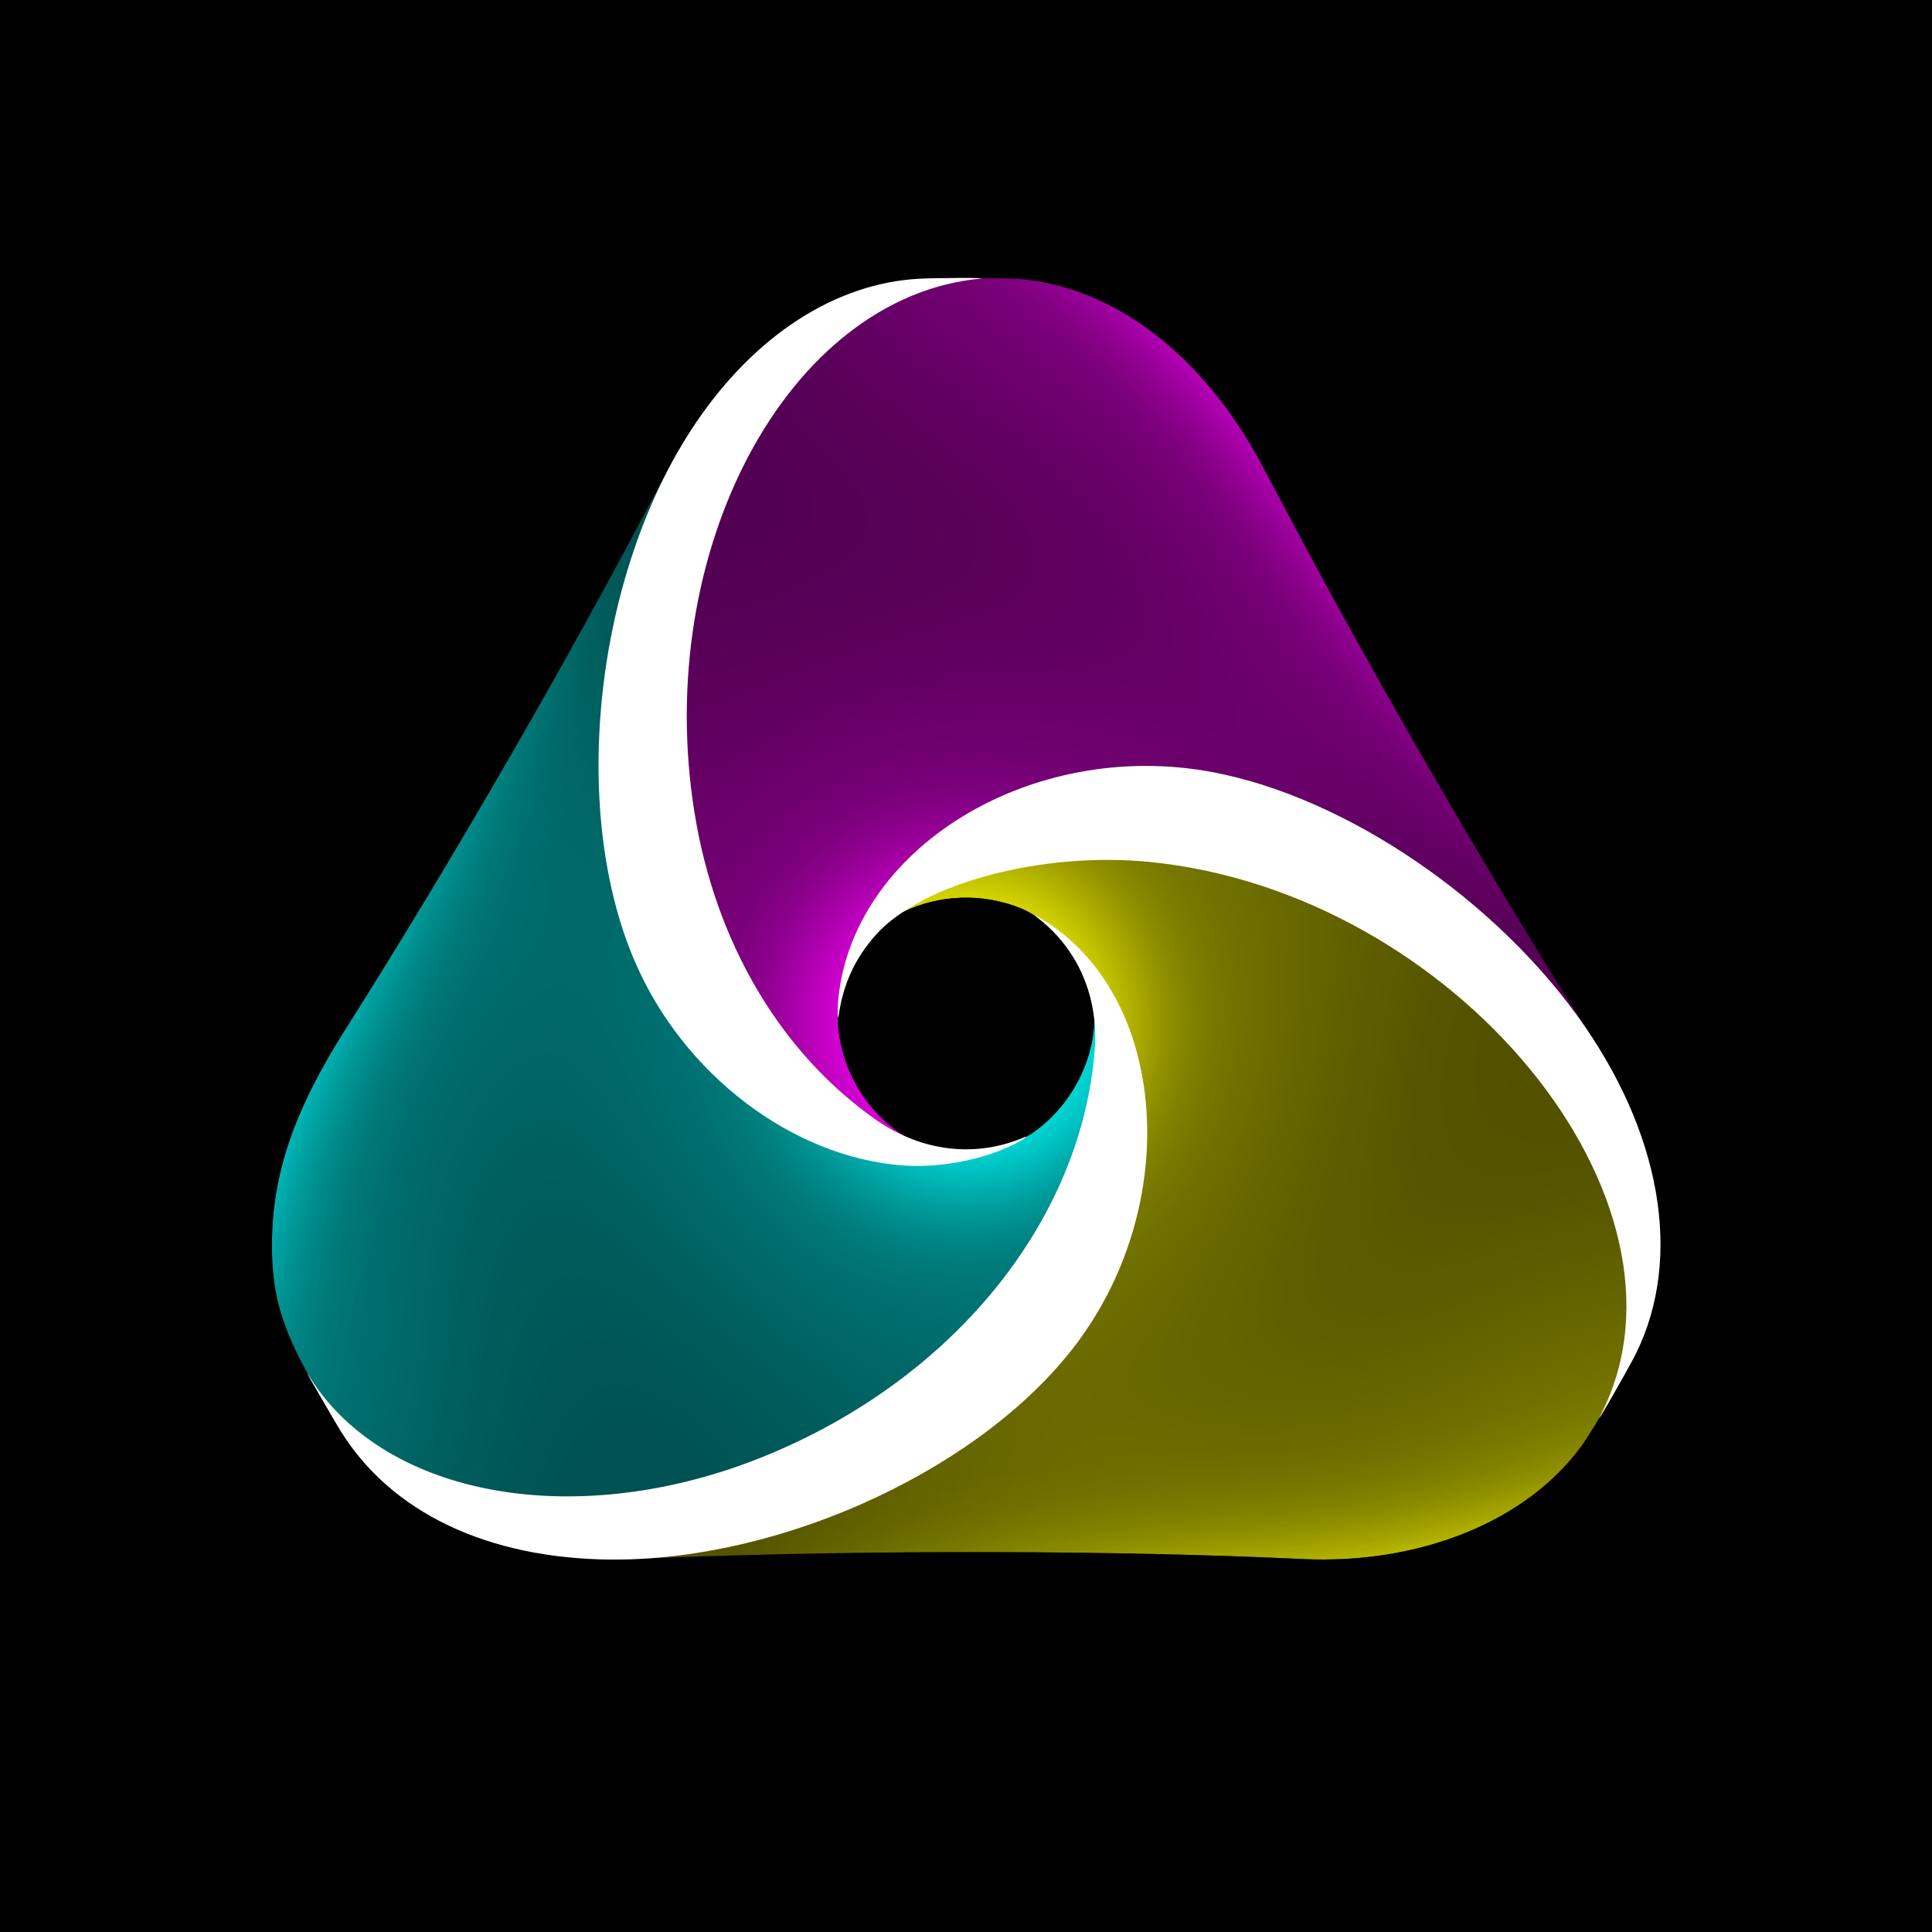
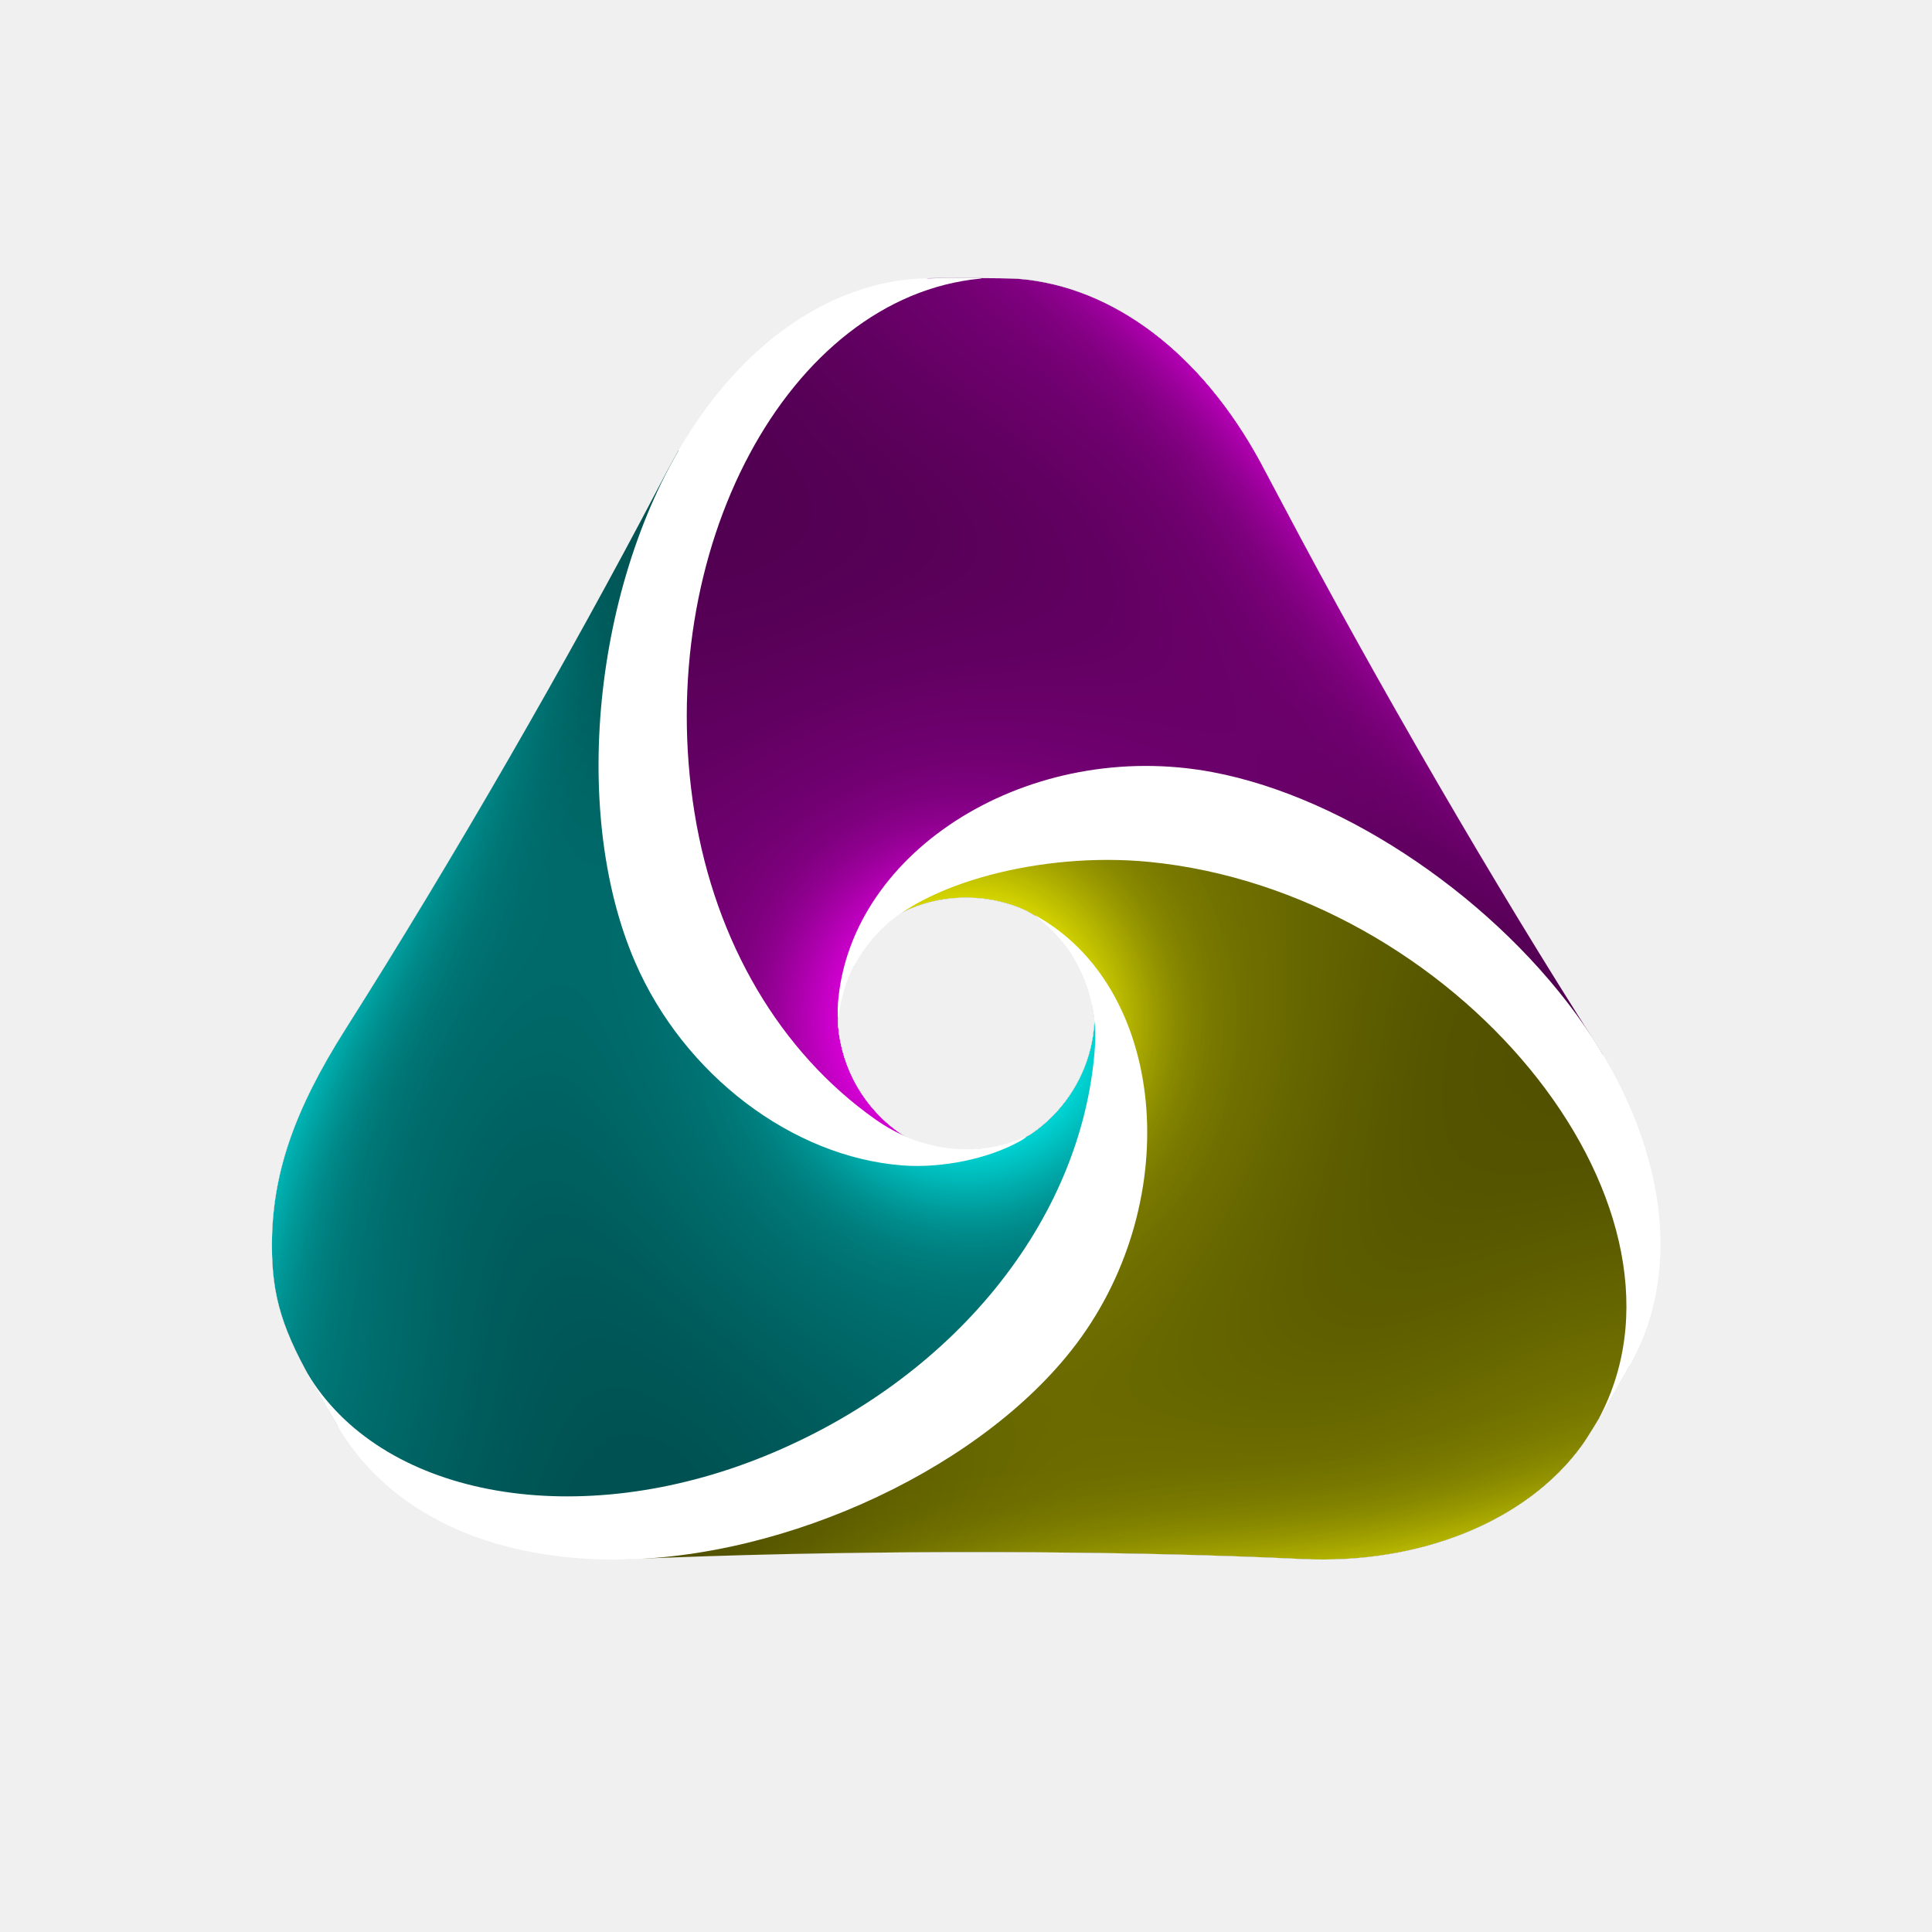
- <svg xmlns="http://www.w3.org/2000/svg" version="1.1" viewBox="0 0 1000 1000">
+ <svg xmlns="http://www.w3.org/2000/svg" version="1.1" viewBox="0 0 1e3 1e3">
  <defs>
    <mask id="mask69" maskUnits="userSpaceOnUse">
      <path d="m279.66 821.29c-72.901-2.416-128.94-31.386-157.62-81.48-1.904-3.326-7.088-12.255-11.518-19.842-20.686-35.422-27.035-55.841-27.022-86.911 0.017-42.475 13.054-80.715 44.329-130.02 63.298-99.8 133.4-221.2 188.34-326.16 12.328-23.553 18.689-34.005 29.26-48.083 34.685-46.191 79.737-73.267 126.13-75.807 8.849-0.484 53.272-0.318 59.937 0.225 56.746 4.62 109.55 44.612 144.99 109.8 1.589 2.924 7.671 14.38 13.514 25.458 55.724 105.64 128.02 230.14 188.41 324.46 38.953 60.839 48.61 128.66 25.654 180.18-4.792 10.754-27.694 50.45-34.631 60.028-32.967 45.512-97.112 71.548-167.89 68.146-108.35-5.208-258.26-5.55-379.76-0.867-24.95 0.962-33.813 1.145-42.114 0.87zm231.08-246.21c11.989-1.631 23.029-5.198 29.067-9.392 17.23-11.969 29.774-30.25 34.773-50.679 1.269-5.186 1.794-8.619 2.408-15.747 0.346-4.021-2.432-16.712-5.291-24.17-7.867-20.521-22.91-37.673-38.754-44.186-22.799-9.372-49.545-8.467-71.218 2.409-7.906 3.968-19.713 16.179-26.347 27.25-7.751 12.935-13.053 30.398-12.248 40.34 2.149 26.54 16.093 50.578 37.934 65.395 6.347 4.306 19.627 8.038 32.831 9.226 2.534 0.228 14.151-0.08 16.846-0.446z" fill="#fff" />
    </mask>
    <mask id="mask70" maskUnits="userSpaceOnUse">
      <path d="m279.66 821.29c-72.901-2.416-128.94-31.386-157.62-81.48-1.904-3.326-7.088-12.255-11.518-19.842-20.686-35.422-27.035-55.841-27.022-86.911 0.017-42.475 13.054-80.715 44.329-130.02 63.298-99.8 133.4-221.2 188.34-326.16 12.328-23.553 18.689-34.005 29.26-48.083 34.685-46.191 79.737-73.267 126.13-75.807 8.849-0.484 53.272-0.318 59.937 0.225 56.746 4.62 109.55 44.612 144.99 109.8 1.589 2.924 7.671 14.38 13.514 25.458 55.724 105.64 128.02 230.14 188.41 324.46 38.953 60.839 48.61 128.66 25.654 180.18-4.792 10.754-27.694 50.45-34.631 60.028-32.967 45.512-97.112 71.548-167.89 68.146-108.35-5.208-258.26-5.55-379.76-0.867-24.95 0.962-33.813 1.145-42.114 0.87zm231.08-246.21c11.989-1.631 23.029-5.198 29.067-9.392 17.23-11.969 29.774-30.25 34.773-50.679 1.269-5.186 1.794-8.619 2.408-15.747 0.346-4.021-2.432-16.712-5.291-24.17-7.867-20.521-22.91-37.673-38.754-44.186-22.799-9.372-49.545-8.467-71.218 2.409-7.906 3.968-19.713 16.179-26.347 27.25-7.751 12.935-13.053 30.398-12.248 40.34 2.149 26.54 16.093 50.578 37.934 65.395 6.347 4.306 19.627 8.038 32.831 9.226 2.534 0.228 14.151-0.08 16.846-0.446z" fill="#fff" />
    </mask>
    <filter id="filter70" x="-.349" y="-.355" width="1.697" height="1.71" color-interpolation-filters="sRGB">
      <feGaussianBlur stdDeviation="93.19" />
    </filter>
    <mask id="mask69-40-4" maskUnits="userSpaceOnUse">
      <path d="m279.66 821.29c-72.901-2.416-128.94-31.386-157.62-81.48-1.904-3.326-7.088-12.255-11.518-19.842-20.686-35.422-27.035-55.841-27.022-86.911 0.017-42.475 13.054-80.715 44.329-130.02 63.298-99.8 133.4-221.2 188.34-326.16 12.328-23.553 18.689-34.005 29.26-48.083 34.685-46.191 79.737-73.267 126.13-75.807 8.849-0.484 53.272-0.318 59.937 0.225 56.746 4.62 109.55 44.612 144.99 109.8 1.589 2.924 7.671 14.38 13.514 25.458 55.724 105.64 128.02 230.14 188.41 324.46 38.953 60.839 48.61 128.66 25.654 180.18-4.792 10.754-27.694 50.45-34.631 60.028-32.967 45.512-97.112 71.548-167.89 68.146-108.35-5.208-258.26-5.55-379.76-0.867-24.95 0.962-33.813 1.145-42.114 0.87zm231.08-246.21c11.989-1.631 23.029-5.198 29.067-9.392 17.23-11.969 29.774-30.25 34.773-50.679 1.269-5.186 1.794-8.619 2.408-15.747 0.346-4.021-2.432-16.712-5.291-24.17-7.867-20.521-22.91-37.673-38.754-44.186-22.799-9.372-49.545-8.467-71.218 2.409-7.906 3.968-19.713 16.179-26.347 27.25-7.751 12.935-13.053 30.398-12.248 40.34 2.149 26.54 16.093 50.578 37.934 65.395 6.347 4.306 19.627 8.038 32.831 9.226 2.534 0.228 14.151-0.08 16.846-0.446z" fill="#fff" />
    </mask>
    <filter id="filter70-2-9" x="-.17" y="-.169" width="1.34" height="1.338" color-interpolation-filters="sRGB">
      <feGaussianBlur stdDeviation="32.575" />
    </filter>
  </defs>
-   <rect width="1e3" height="1e3" />
  <g transform="matrix(.86271 0 0 .86271 68.719 98.42)" mask="url(#mask70)">
    <path d="m580.6 395.69c-44.351 1.306-90.665 10.06-127.43 36.249-11.625 27.346 43.242-15.15 64.004 0.361 67.024 17.26 93.961 97.008 83.66 159.6-10.447 90.632-86.352 156.74-166.12 190.72-43.005 19.653-89.964 29.378-136.6 33.861-19.616 17.386 43.306 7.654 58.266 8.763 124.46-4.355 249.03-1.119 373.42 1.834 74.401-2.679 154.42-48.196 169.13-126.09 17.045-92.691-44.167-179.9-114.47-233.79-58.135-44.177-130.3-72.24-203.86-71.512zm-24.682 50.939c-0.938 9.537-6.929-3.972 0 0z" fill="#4d4d00" />
    <path d="m324.08 158.58c-26.296 28.877-38.844 69.489-60.267 102.74-50.02 92.144-106.13 180.79-159.74 270.79-35.257 62.445-39.108 148.63 12.649 203.35 63.494 64.844 167.16 64.091 247.54 35.919 111.72-37.84 211.54-137.05 219.04-259.19 3.288-23.32-13.095-35.343-13.304-4.797-8.679 58.946-78.677 82.399-130.16 68.119-88.131-20.722-148.12-107.56-152.69-195.64-6.396-71.512 6.721-145.16 39.329-209.26-1.138-2.338 5.439-21.083-2.404-12.018z" fill="#004d4d" />
    <path d="m499.41 46.748c-80.034 16.257-135.18 87.894-157.32 162.93-37.617 121.33-9.372 272.29 97.019 350.4 14.331 15.817 50.701 18.11 19.685-2.953-46.292-36.518-32.798-107.28 4.219-145.1 62.154-68.494 170.32-76.713 249.86-35.195 65.192 31.014 122.77 79.584 161.39 140.84 30.298 10.878-20.708-50.405-29.106-69.213-62.296-100.34-118.13-204.49-175.03-307.87-36.157-58.259-99.696-101.44-170.72-93.84z" fill="#4d004d" />
  </g>
  <g transform="matrix(.86271 0 0 .86271 68.719 98.42)" filter="url(#filter70)" mask="url(#mask69)" style="mix-blend-mode:overlay">
    <circle cx="500" cy="500" r="178.57" fill="#fff" />
    <path d="m562.54 896.58s199.66 6.508 253.5-13.919c105.28-39.939 88.226-59.357 116.7-116.03m-120.56-519.07s-94.194-176.16-138.81-212.58c-87.228-71.206-95.518-46.727-158.84-43.047m-389.25 363.94s-105.47 169.66-114.7 226.5c-18.052 111.14 7.292 106.08 42.138 159.08" fill="none" stroke="#fff" stroke-linecap="round" stroke-linejoin="round" stroke-width="200" style="font-variation-settings:normal" />
  </g>
  <g transform="matrix(.86271 0 0 .86271 68.719 98.42)" filter="url(#filter70-2-9)" mask="url(#mask69-40-4)" style="mix-blend-mode:overlay">
    <circle cx="500" cy="500" r="92.951" fill="#fff" />
    <path d="m444.05 949.81s217.82-16.66 277.17-21.032c72.161-5.316 194.29-31.184 270.85-72.25m-74.543-532.97s-123.34-180.31-156.8-229.52c-40.685-59.835-124.15-152.67-197.99-198.43m-424.3 331.04s-94.484 196.97-120.37 250.55c-31.477 65.152-70.137 183.85-72.852 270.68" fill="none" stroke="#fff" stroke-linecap="round" stroke-linejoin="round" stroke-width="200" style="font-variation-settings:normal" />
  </g>
  <path d="m309.99 807.11c-62.856-2.068-111.25-27.081-135.98-70.292-1.643-2.87-5.714-9.767-8.953-15.327-6.57-11.277-6.091-10.575-5.903-10.409 0.076 0.067 0.736 1.062 1.467 2.212 39.621 62.32 139.29 79.433 235.2 40.383 97.435-39.669 163.95-121.58 170.81-210.34 2.089-27.028-8.567-51.85-28.925-67.787-2.778-2.175-2.592-2.281 0.779-0.287 66.586 39.387 74.465 149.89 15.957 223.8-51.095 64.543-156.1 110.96-244.45 108.05zm519.16-75.978c54.843-109.96-76.452-269.6-234.4-285.02-55.583-5.425-117.51 11.104-141.38 37.737-10.932 12.194-17.121 25.968-19.297 41.968-0.377 2.769-0.683-2.401-0.334-6.762 6.362-79.598 99.842-137.13 193.97-119.38 69.359 13.081 147.86 66.635 192.55 131.51 41.742 60.599 50.644 125.3 24.365 173.56-2.296 4.217-15.988 28.555-16.868 29.382-0.116 0.109 0.523-1.232 1.403-2.996zm-361.93-127.91c-57.123-4.316-113.24-46.951-138.47-105.2-34.476-79.606-20.676-202.17 31.433-279.18 30.693-45.358 72.294-72.222 115.46-74.56 9.032-0.489 37.181-0.595 31.714-0.07-99.503 9.55-169.77 140.82-147.87 276.5 10.825 67.07 44.344 123.92 93.522 158.62 24.224 17.093 52.369 19.983 77.371 9.231 1.649-0.709 0.465 0.48-2.29 2.03-16.253 9.139-40.502 14.172-60.87 12.633z" fill="#fff" stroke-width=".863" />
</svg>
